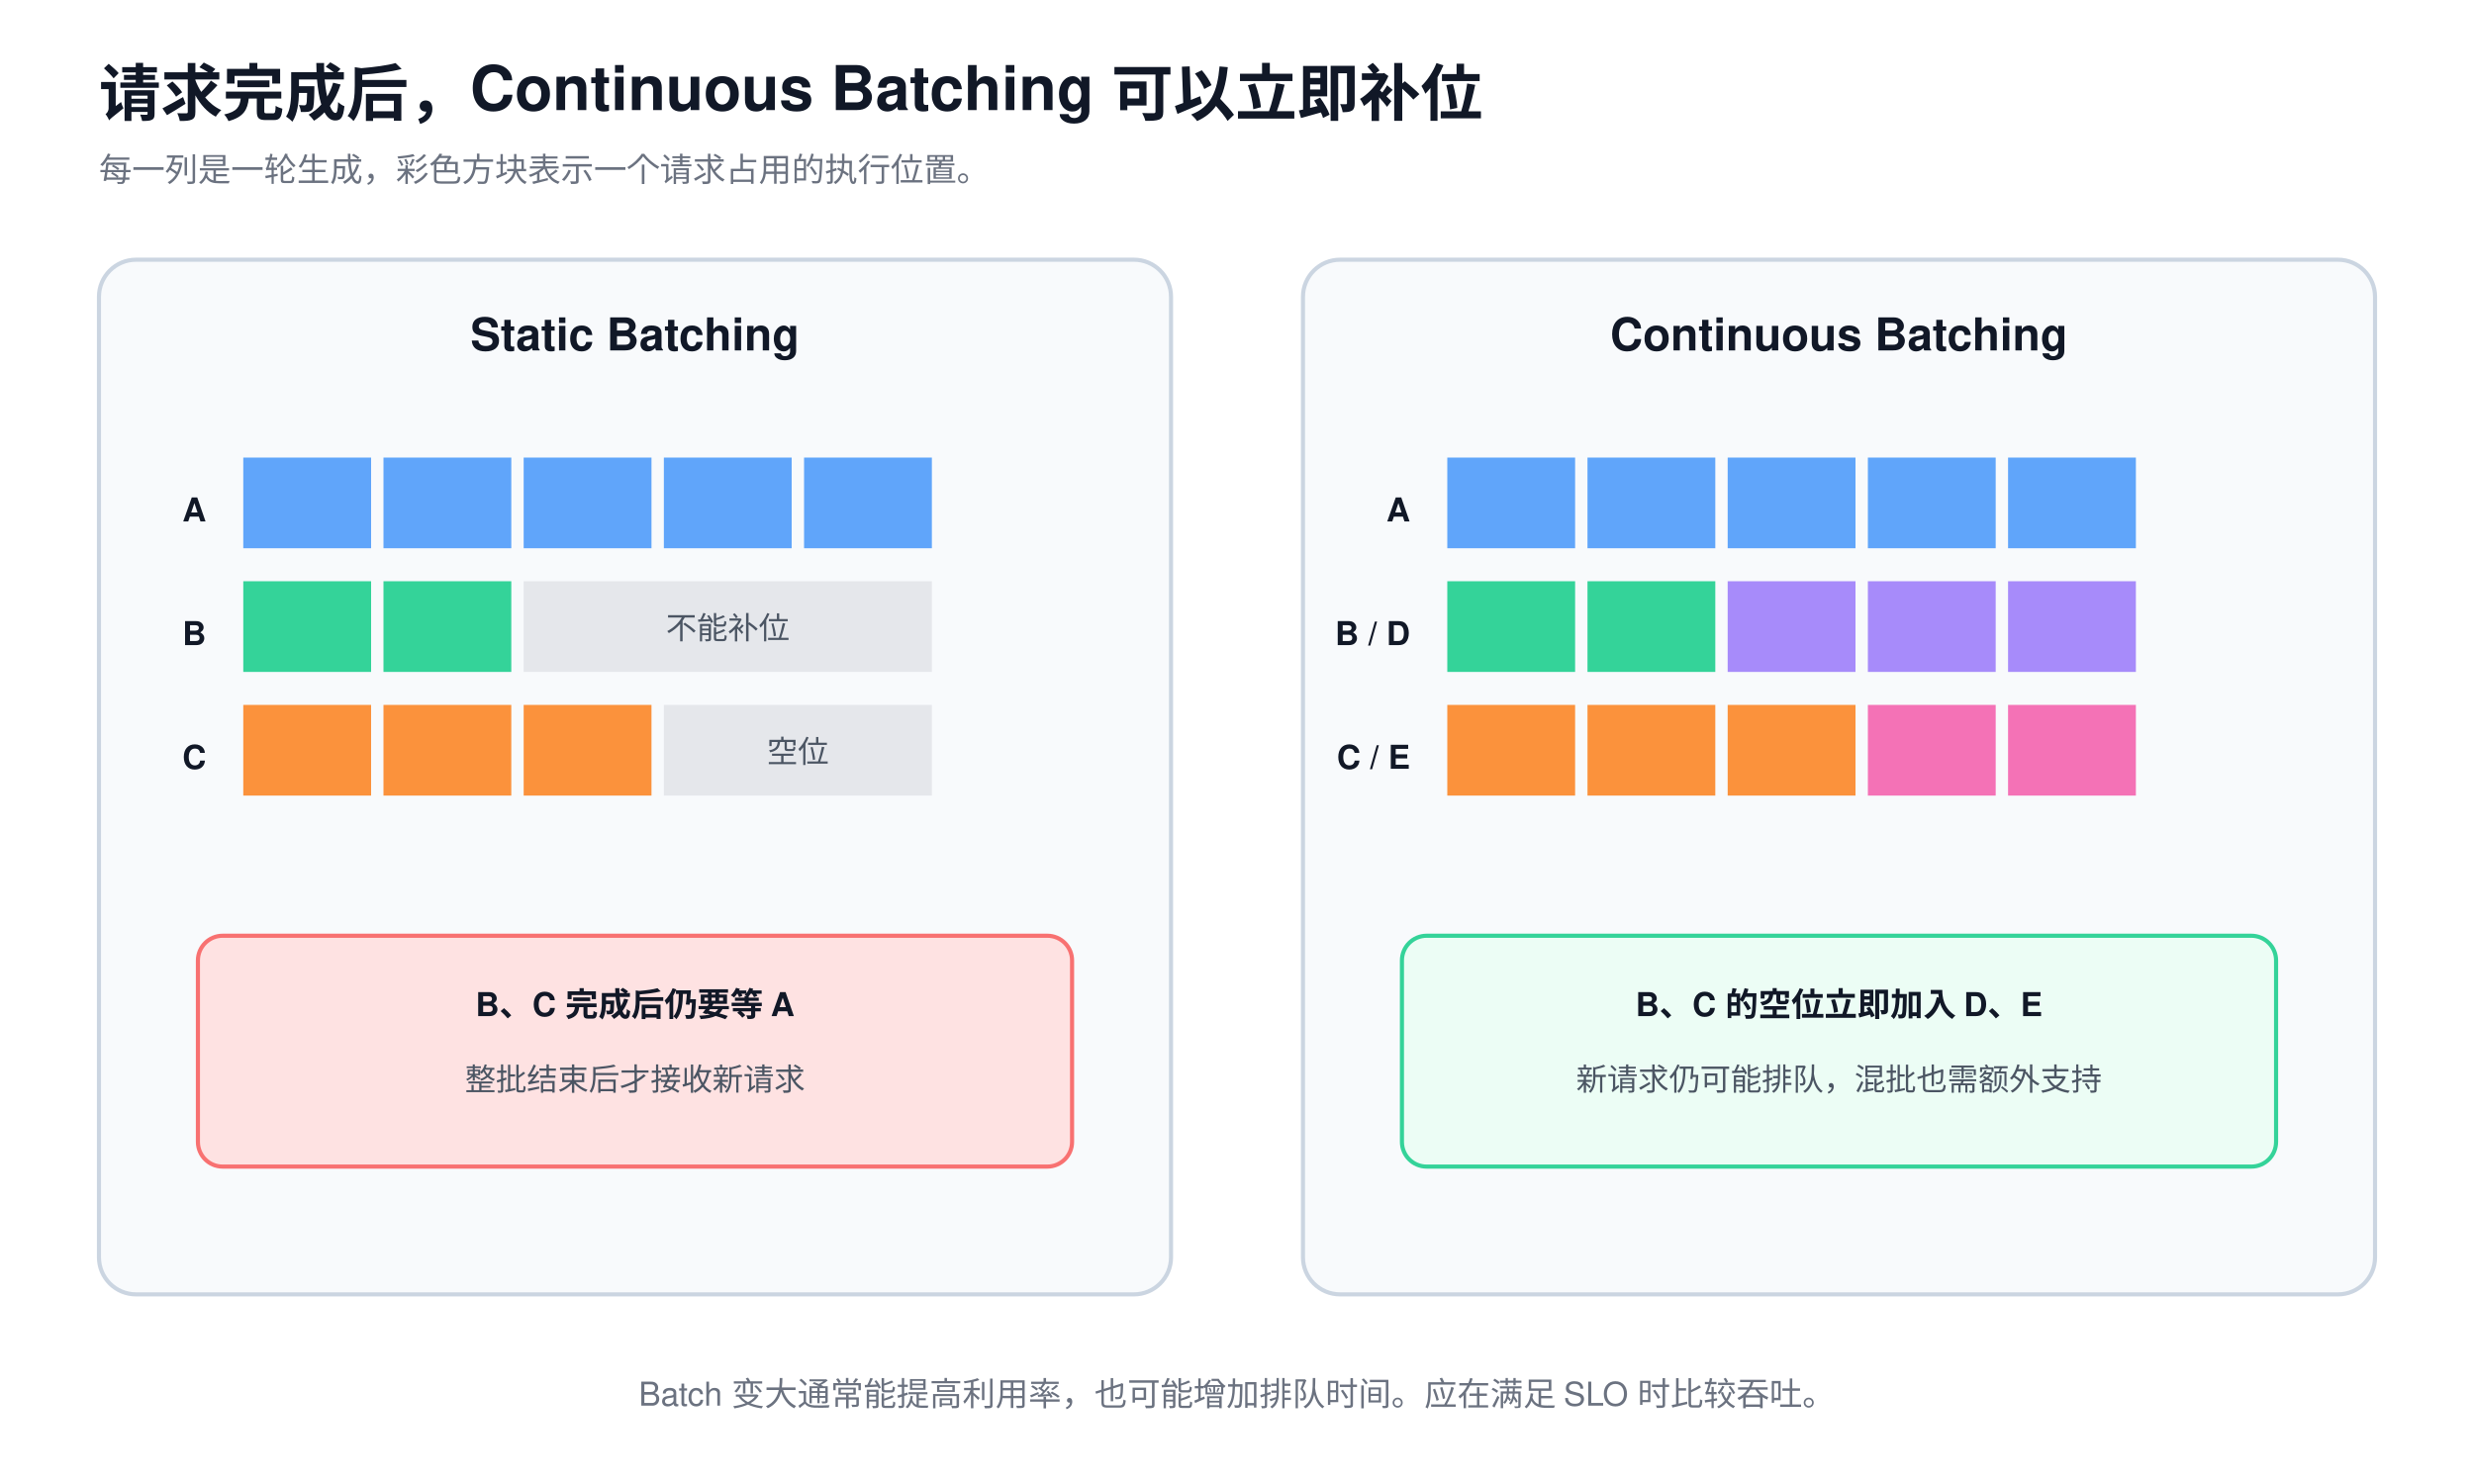
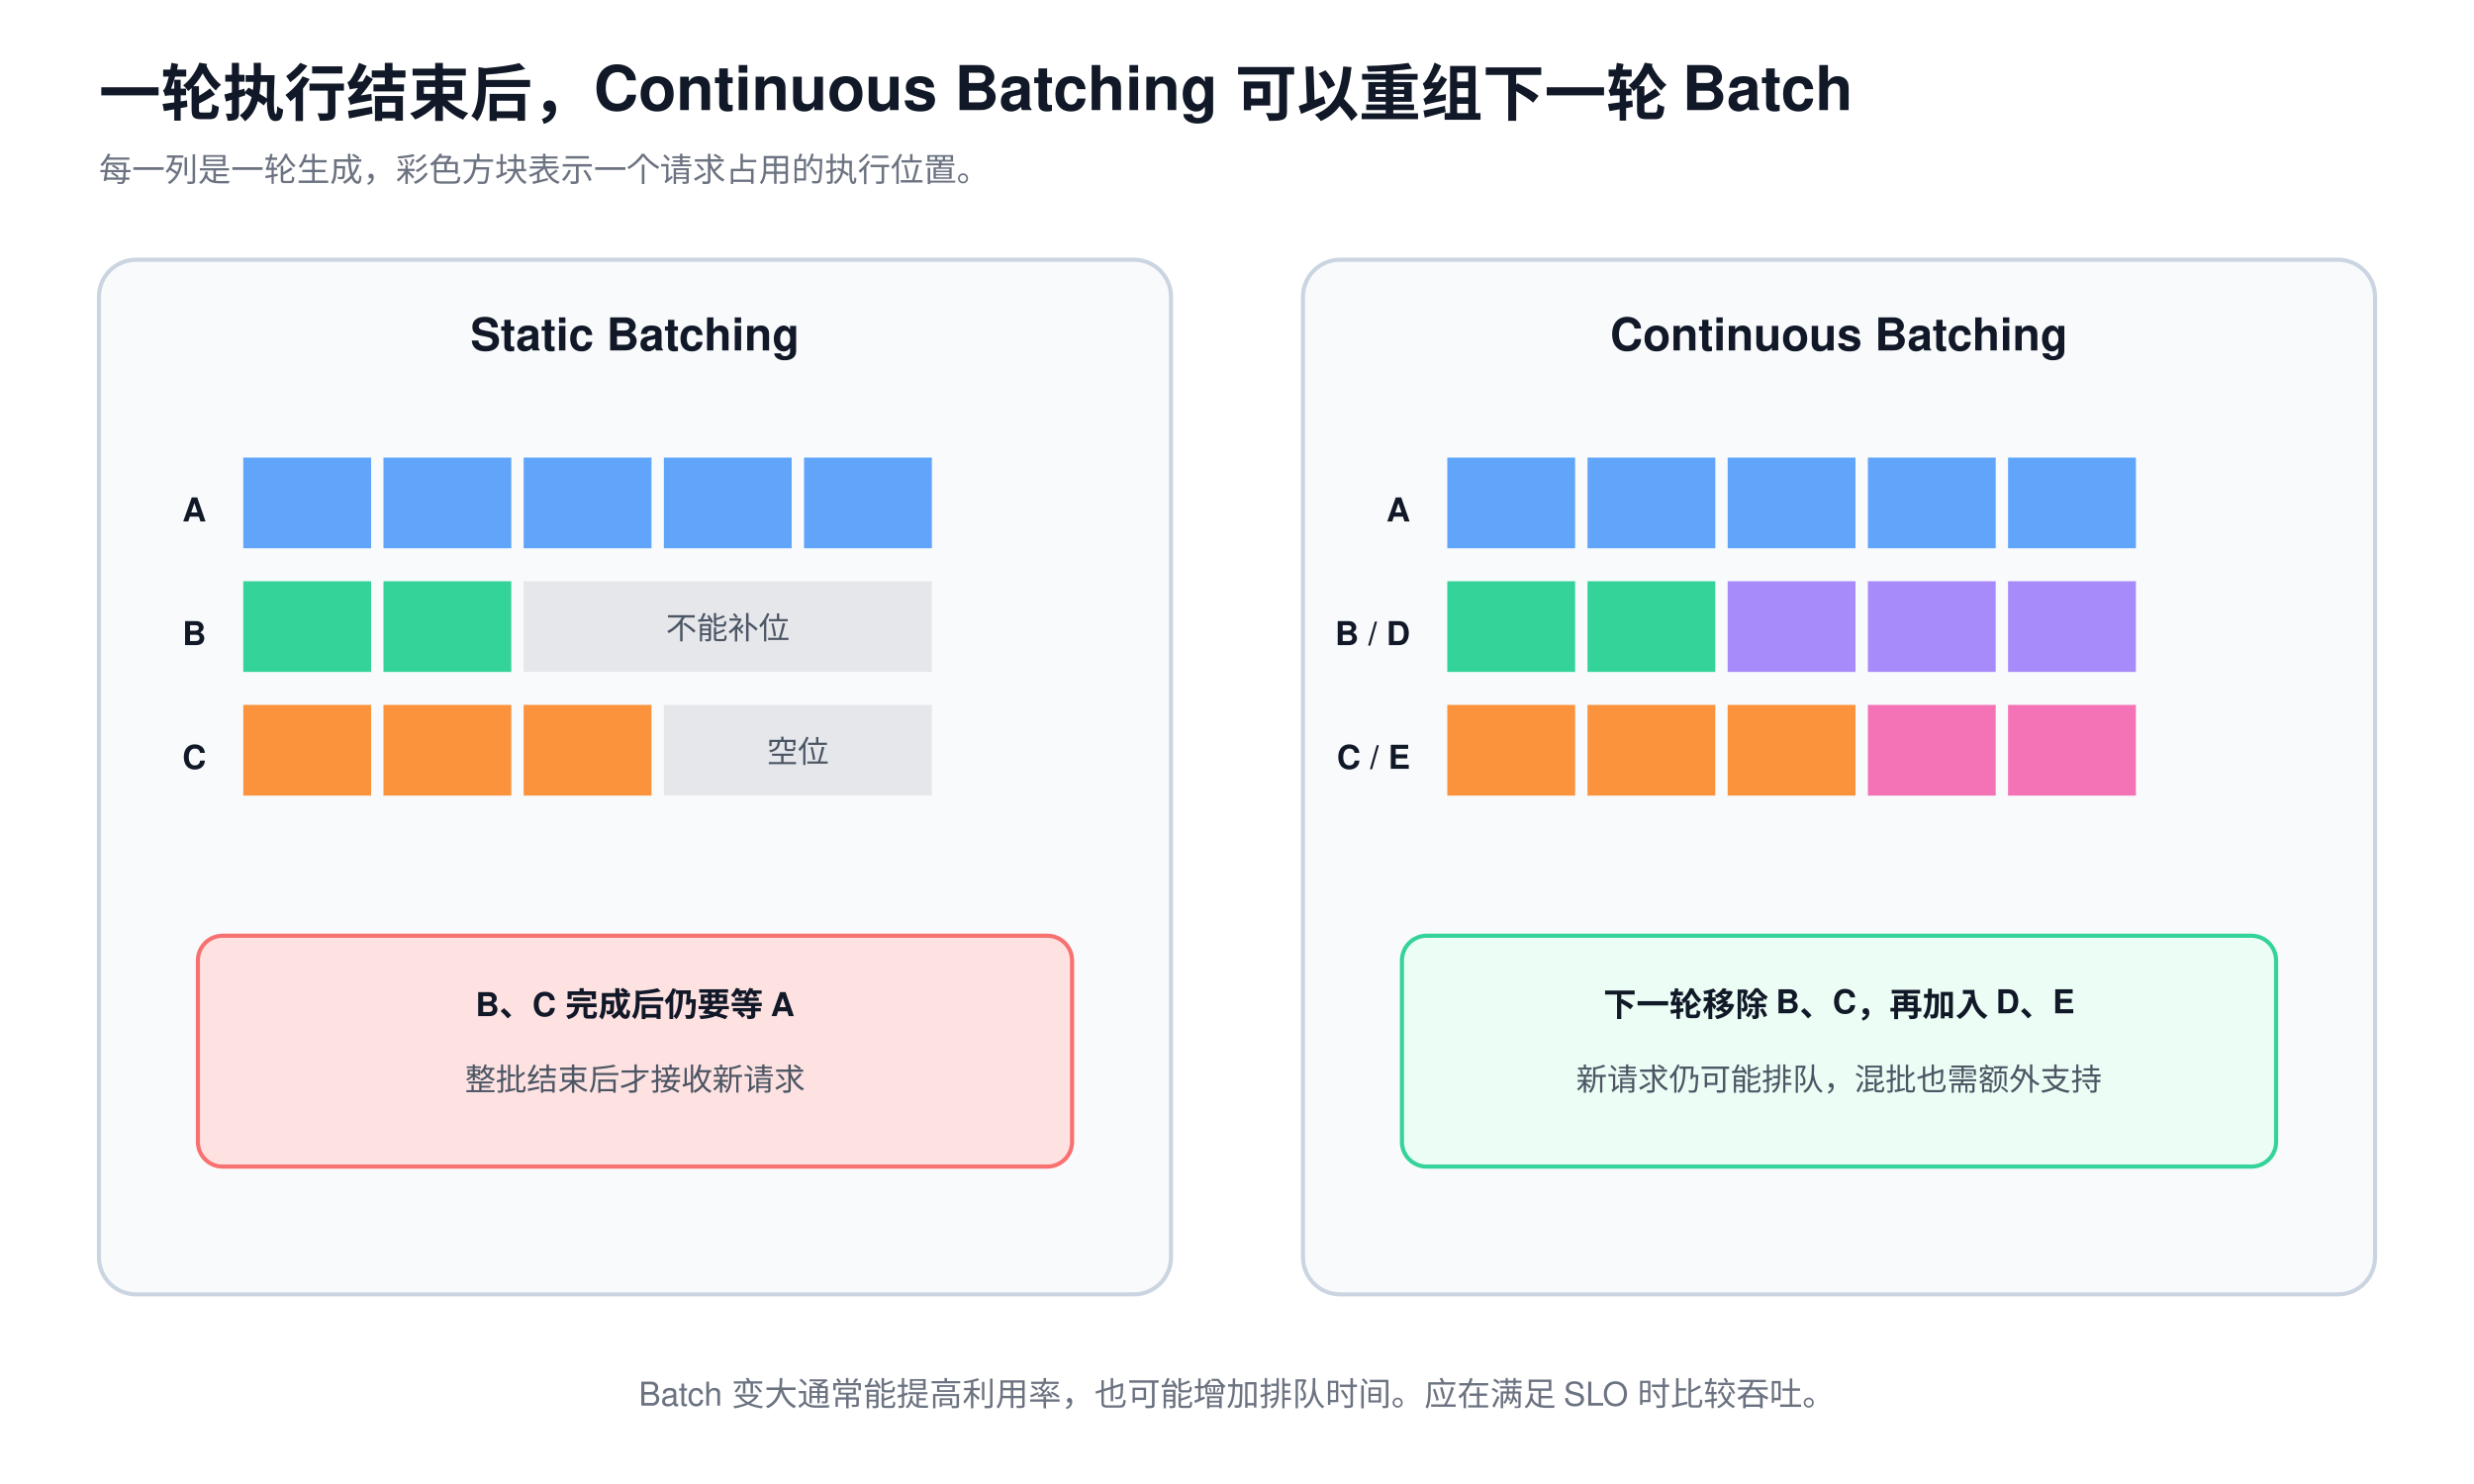
<svg xmlns="http://www.w3.org/2000/svg" viewBox="0 0 1200 720" width="1200" height="720" role="img" aria-labelledby="batching-title batching-desc">
  <style>
    text{font-family:'Helvetica Neue',Helvetica,Arial,'PingFang SC','Microsoft YaHei','Microsoft JhengHei','SimHei',sans-serif;fill:#111827}
    .title{font-size:30px;font-weight:700}.sub{font-size:16px;fill:#6b7280}.panel{font-size:22px;font-weight:700;text-anchor:middle}.label{font-size:16px;font-weight:700}.note{font-size:15px;fill:#4b5563;text-anchor:middle}.summary{font-size:16px;font-weight:600;text-anchor:middle}
  </style>
  <rect width="1200" height="720" fill="#fff" data-graph-role="canvas" />
  <g data-graph-role="title-block">
-     <text x="48" y="56" class="title">请求完成后，Continuous Batching 可以立即补位</text>
+     <text x="48" y="56" class="title">一轮执行结束后，Continuous Batching 可以重组下一轮 Batch</text>
    <text x="48" y="88" class="sub">每一列是一轮生成，彩色方块表示一个请求占用的执行位置。</text>
  </g>
  <g data-graph-role="container" aria-label="Static Batching">
    <rect x="48" y="126" width="520" height="502" rx="18" fill="#f8fafc" stroke="#cbd5e1" stroke-width="2" />
    <text x="308" y="170" class="panel">Static Batching</text>
    <g transform="translate(118 222)">
      <text x="-18" y="31" class="label" text-anchor="end">A</text>
      <text x="-18" y="91" class="label" text-anchor="end">B</text>
      <text x="-18" y="151" class="label" text-anchor="end">C</text>
      <g fill="#60a5fa">
        <rect x="0" y="0" width="62" height="44" />
        <rect x="68" y="0" width="62" height="44" />
        <rect x="136" y="0" width="62" height="44" />
        <rect x="204" y="0" width="62" height="44" />
        <rect x="272" y="0" width="62" height="44" />
      </g>
      <g fill="#34d399">
        <rect x="0" y="60" width="62" height="44" />
        <rect x="68" y="60" width="62" height="44" />
      </g>
      <g fill="#fb923c">
        <rect x="0" y="120" width="62" height="44" />
        <rect x="68" y="120" width="62" height="44" />
        <rect x="136" y="120" width="62" height="44" />
      </g>
      <g fill="#e5e7eb">
        <rect x="136" y="60" width="198" height="44" />
        <rect x="204" y="120" width="130" height="44" />
      </g>
      <text x="235" y="88" class="note">不能补位</text>
      <text x="269" y="148" class="note">空位</text>
    </g>
    <rect x="96" y="454" width="424" height="112" rx="12" fill="#fee2e2" stroke="#f87171" stroke-width="2" />
    <text x="308" y="493" class="summary">B、C 完成后仍要等 A</text>
    <text x="308" y="529" class="note">整批结束后才接收新请求</text>
  </g>
  <g data-graph-role="container" aria-label="Continuous Batching">
    <rect x="632" y="126" width="520" height="502" rx="18" fill="#f8fafc" stroke="#cbd5e1" stroke-width="2" />
    <text x="892" y="170" class="panel">Continuous Batching</text>
    <g transform="translate(702 222)">
      <text x="-18" y="31" class="label" text-anchor="end">A</text>
      <text x="-18" y="91" class="label" text-anchor="end">B / D</text>
      <text x="-18" y="151" class="label" text-anchor="end">C / E</text>
      <g fill="#60a5fa">
        <rect x="0" y="0" width="62" height="44" />
        <rect x="68" y="0" width="62" height="44" />
        <rect x="136" y="0" width="62" height="44" />
        <rect x="204" y="0" width="62" height="44" />
        <rect x="272" y="0" width="62" height="44" />
      </g>
      <g fill="#34d399">
        <rect x="0" y="60" width="62" height="44" />
        <rect x="68" y="60" width="62" height="44" />
      </g>
      <g fill="#a78bfa">
        <rect x="136" y="60" width="62" height="44" />
        <rect x="204" y="60" width="62" height="44" />
        <rect x="272" y="60" width="62" height="44" />
      </g>
      <g fill="#fb923c">
        <rect x="0" y="120" width="62" height="44" />
        <rect x="68" y="120" width="62" height="44" />
        <rect x="136" y="120" width="62" height="44" />
      </g>
      <g fill="#f472b6">
        <rect x="204" y="120" width="62" height="44" />
        <rect x="272" y="120" width="62" height="44" />
      </g>
    </g>
    <rect x="680" y="454" width="424" height="112" rx="12" fill="#ecfdf5" stroke="#34d399" stroke-width="2" />
-     <text x="892" y="493" class="summary">B、C 的空位立即加入 D、E</text>
+     <text x="892" y="493" class="summary">下一轮移除 B、C，再加入 D、E</text>
    <text x="892" y="529" class="note">新请求仍可能排队，混批也需额外支持</text>
  </g>
  <text x="600" y="682" class="sub" text-anchor="middle" data-graph-role="annotation">Batch 变大通常能提高利用率，也可能增加排队时间。应在满足 SLO 时比较吞吐。</text>
</svg>
